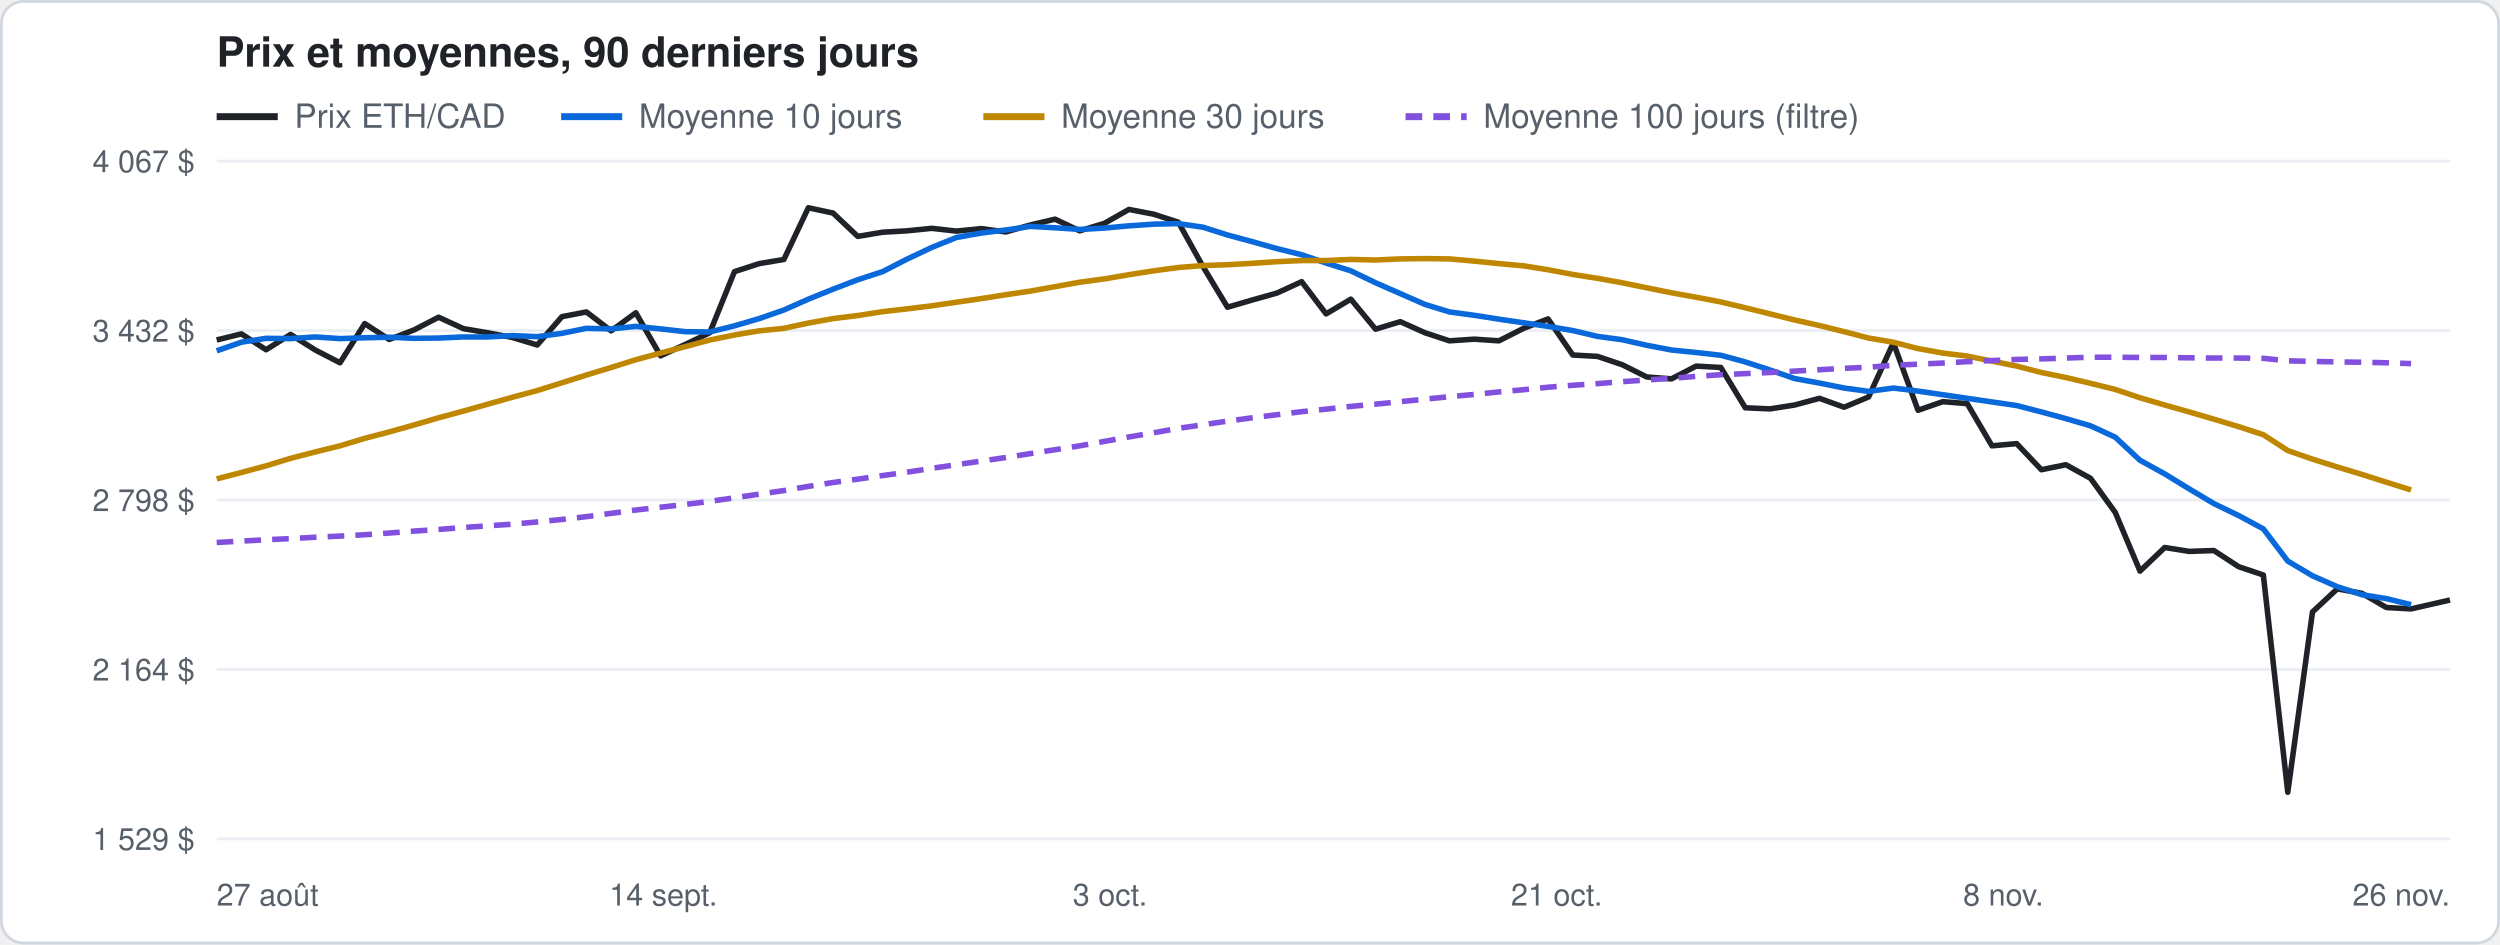
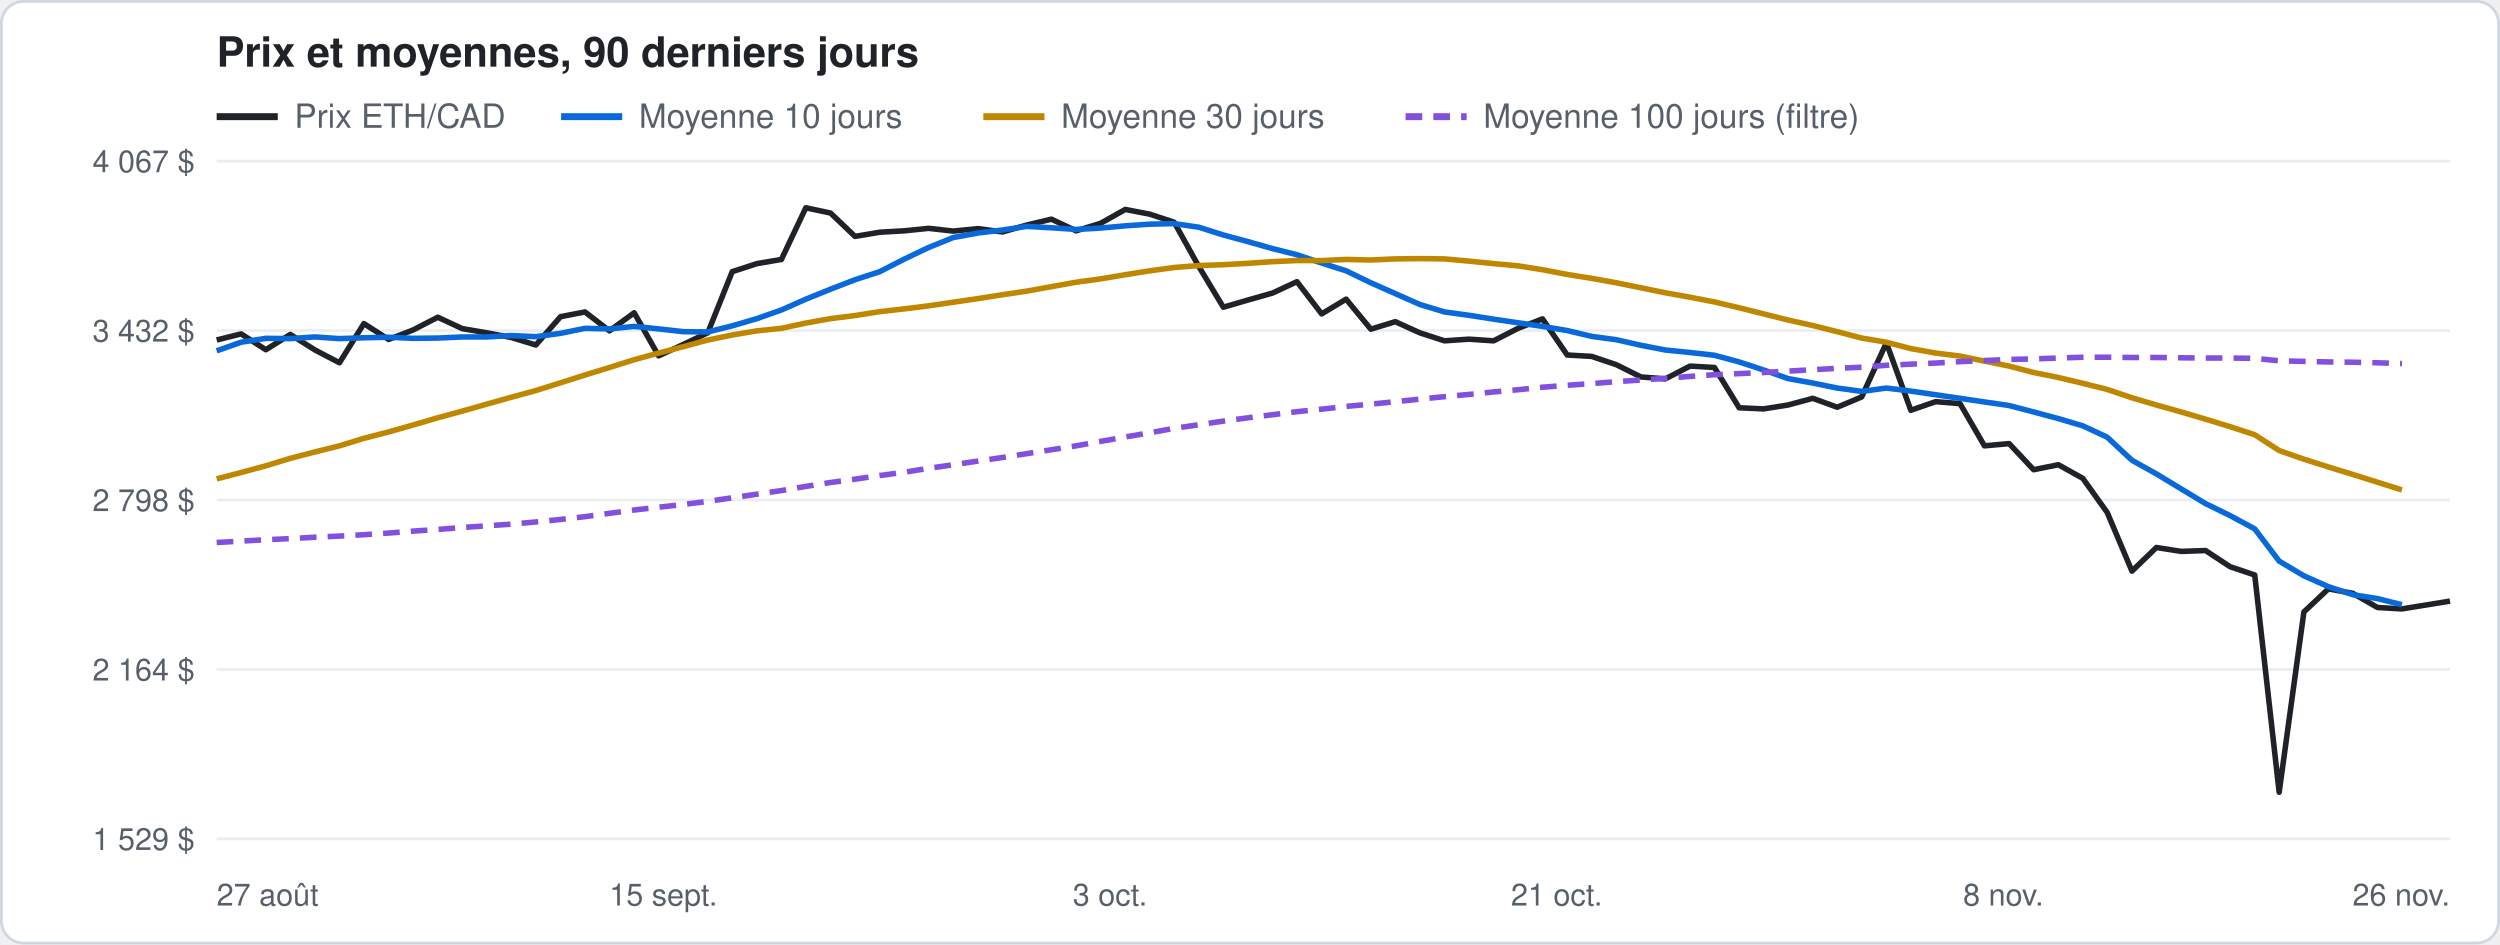
<svg xmlns="http://www.w3.org/2000/svg" width="900" height="340" viewBox="0 0 900 340" font-family="-apple-system, Segoe UI, Helvetica, Arial, sans-serif">
  <rect x="0.5" y="0.5" width="899" height="339" rx="8" fill="#ffffff" stroke="#d0d7de" />
  <text x="78" y="24" font-size="15" font-weight="600" fill="#1f2328">Prix et moyennes, 90 derniers jours</text>
  <line x1="78" y1="42" x2="100" y2="42" stroke="#1f2328" stroke-width="2.5" />
  <text x="106" y="46" font-size="12" fill="#57606a">Prix ETH/CAD</text>
  <line x1="202" y1="42" x2="224" y2="42" stroke="#0969da" stroke-width="2.5" />
  <text x="230" y="46" font-size="12" fill="#57606a">Moyenne 10 jours</text>
  <line x1="354" y1="42" x2="376" y2="42" stroke="#bf8700" stroke-width="2.5" />
  <text x="382" y="46" font-size="12" fill="#57606a">Moyenne 30 jours</text>
  <line x1="506" y1="42" x2="528" y2="42" stroke="#8250df" stroke-width="2.5" stroke-dasharray="6 4" />
  <text x="534" y="46" font-size="12" fill="#57606a">Moyenne 100 jours (filtre)</text>
  <line x1="78" y1="302.0" x2="882" y2="302.0" stroke="#eaeef2" />
  <text x="70" y="306.0" font-size="11" fill="#57606a" text-anchor="end">1 529 $</text>
  <line x1="78" y1="241.0" x2="882" y2="241.0" stroke="#eaeef2" />
  <text x="70" y="245.0" font-size="11" fill="#57606a" text-anchor="end">2 164 $</text>
  <line x1="78" y1="180.0" x2="882" y2="180.0" stroke="#eaeef2" />
  <text x="70" y="184.0" font-size="11" fill="#57606a" text-anchor="end">2 798 $</text>
  <line x1="78" y1="119.0" x2="882" y2="119.0" stroke="#eaeef2" />
  <text x="70" y="123.0" font-size="11" fill="#57606a" text-anchor="end">3 432 $</text>
  <line x1="78" y1="58.0" x2="882" y2="58.0" stroke="#eaeef2" />
  <text x="70" y="62.0" font-size="11" fill="#57606a" text-anchor="end">4 067 $</text>
  <text x="78.0" y="326" font-size="11" fill="#57606a" text-anchor="start">27 août</text>
-   <text x="238.8" y="326" font-size="11" fill="#57606a" text-anchor="middle">14 sept.</text>
+   <text x="238.8" y="326" font-size="11" fill="#57606a" text-anchor="middle">15 sept.</text>
  <text x="399.6" y="326" font-size="11" fill="#57606a" text-anchor="middle">3 oct.</text>
  <text x="560.4" y="326" font-size="11" fill="#57606a" text-anchor="middle">21 oct.</text>
  <text x="721.2" y="326" font-size="11" fill="#57606a" text-anchor="middle">8 nov.</text>
  <text x="882.0" y="326" font-size="11" fill="#57606a" text-anchor="end">26 nov.</text>
-   <polyline points="78.0,122.4 86.9,120.2 95.8,125.9 104.6,120.4 113.5,126.0 122.4,130.6 131.3,116.5 140.1,122.2 149.0,118.8 157.9,114.2 166.8,118.3 175.6,119.8 184.5,121.5 193.4,124.2 202.3,114.0 211.1,112.3 220.0,119.1 228.9,112.6 237.8,128.1 246.7,124.0 255.5,119.8 264.4,97.8 273.3,94.9 282.2,93.4 291.0,74.8 299.9,76.7 308.8,85.1 317.7,83.6 326.5,83.1 335.4,82.2 344.3,83.2 353.2,82.3 362.1,83.5 370.9,81.0 379.8,78.9 388.7,83.1 397.6,80.4 406.4,75.4 415.3,77.1 424.2,80.0 433.1,96.0 441.9,110.6 450.8,108.0 459.7,105.5 468.6,101.4 477.4,113.0 486.3,107.7 495.2,118.5 504.1,115.8 513.0,119.8 521.8,122.7 530.7,122.1 539.6,122.7 548.5,118.2 557.3,114.8 566.2,127.8 575.1,128.3 584.0,131.3 592.8,135.7 601.7,136.4 610.6,131.8 619.5,132.3 628.3,146.8 637.2,147.2 646.1,145.8 655.0,143.4 663.9,146.6 672.7,142.9 681.6,123.4 690.5,147.7 699.4,144.6 708.2,145.3 717.1,160.5 726.0,159.7 734.9,169.1 743.7,167.3 752.6,172.2 761.5,184.5 770.4,205.6 779.3,197.1 788.1,198.5 797.0,198.2 805.9,204.0 814.8,207.0 823.6,285.2 832.5,220.3 841.4,212.0 850.3,213.6 859.1,218.7 868.0,219.2 882.0,216.0" fill="none" stroke="#1f2328" stroke-width="2" stroke-linejoin="round" />
-   <polyline points="78.0,126.3 86.9,123.2 95.8,121.8 104.6,121.9 113.5,121.3 122.4,121.9 131.3,121.6 140.1,121.4 149.0,121.8 157.9,121.7 166.8,121.3 175.6,121.3 184.5,120.8 193.4,121.2 202.3,120.0 211.1,118.2 220.0,118.4 228.9,117.5 237.8,118.4 246.7,119.4 255.5,119.5 264.4,117.3 273.3,114.7 282.2,111.6 291.0,107.7 299.9,104.1 308.8,100.7 317.7,97.8 326.5,93.3 335.4,89.1 344.3,85.5 353.2,83.9 362.1,82.8 370.9,81.5 379.8,82.0 388.7,82.6 397.6,82.1 406.4,81.3 415.3,80.7 424.2,80.5 433.1,81.8 441.9,84.6 450.8,87.0 459.7,89.5 468.6,91.7 477.4,94.7 486.3,97.5 495.2,101.8 504.1,105.7 513.0,109.6 521.8,112.3 530.7,113.5 539.6,114.9 548.5,116.2 557.3,117.5 566.2,119.0 575.1,121.1 584.0,122.3 592.8,124.3 601.7,126.0 610.6,126.9 619.5,127.9 628.3,130.3 637.2,133.2 646.1,136.3 655.0,137.9 663.9,139.7 672.7,140.9 681.6,139.7 690.5,140.8 699.4,142.1 708.2,143.4 717.1,144.7 726.0,146.0 734.9,148.3 743.7,150.7 752.6,153.3 761.5,157.4 770.4,165.7 779.3,170.6 788.1,176.0 797.0,181.3 805.9,185.6 814.8,190.4 823.6,202.0 832.5,207.3 841.4,211.2 850.3,214.1 859.1,215.5 868.0,217.7" fill="none" stroke="#0969da" stroke-width="2" stroke-linejoin="round" />
-   <polyline points="78.0,172.4 86.9,170.1 95.8,167.7 104.6,165.0 113.5,162.7 122.4,160.5 131.3,157.8 140.1,155.5 149.0,153.0 157.9,150.4 166.8,148.0 175.6,145.5 184.5,143.0 193.4,140.6 202.3,137.8 211.1,135.0 220.0,132.3 228.9,129.5 237.8,127.1 246.7,124.8 255.5,122.4 264.4,120.6 273.3,119.1 282.2,118.2 291.0,116.3 299.9,114.7 308.8,113.6 317.7,112.2 326.5,111.2 335.4,110.1 344.3,108.8 353.2,107.5 362.1,106.1 370.9,104.8 379.8,103.2 388.7,101.6 397.6,100.4 406.4,98.9 415.3,97.5 424.2,96.3 433.1,95.6 441.9,95.3 450.8,94.8 459.7,94.2 468.6,93.8 477.4,93.8 486.3,93.4 495.2,93.6 504.1,93.2 513.0,93.1 521.8,93.2 530.7,94.0 539.6,94.9 548.5,95.7 557.3,97.1 566.2,98.8 575.1,100.2 584.0,101.8 592.8,103.6 601.7,105.4 610.6,107.0 619.5,108.7 628.3,110.8 637.2,113.0 646.1,115.2 655.0,117.2 663.9,119.4 672.7,121.7 681.6,123.2 690.5,125.5 699.4,127.1 708.2,128.2 717.1,130.0 726.0,131.8 734.9,134.1 743.7,135.9 752.6,138.0 761.5,140.2 770.4,143.2 779.3,145.8 788.1,148.3 797.0,150.9 805.9,153.6 814.8,156.5 823.6,162.2 832.5,165.3 841.4,168.1 850.3,170.8 859.1,173.6 868.0,176.4" fill="none" stroke="#bf8700" stroke-width="2" stroke-linejoin="round" />
-   <polyline points="78.0,195.3 86.9,194.8 95.8,194.3 104.6,193.9 113.5,193.4 122.4,193.0 131.3,192.5 140.1,191.9 149.0,191.2 157.9,190.6 166.8,189.9 175.6,189.3 184.5,188.7 193.4,187.9 202.3,187.0 211.1,186.0 220.0,184.8 228.9,183.6 237.8,182.6 246.7,181.6 255.5,180.5 264.4,179.2 273.3,177.9 282.2,176.6 291.0,175.1 299.9,173.7 308.8,172.5 317.7,171.2 326.5,170.0 335.4,168.6 344.3,167.3 353.2,166.0 362.1,164.7 370.9,163.3 379.8,161.9 388.7,160.5 397.6,158.9 406.4,157.3 415.3,155.8 424.2,154.2 433.1,152.9 441.9,151.6 450.8,150.4 459.7,149.3 468.6,148.2 477.4,147.3 486.3,146.3 495.2,145.5 504.1,144.6 513.0,143.7 521.8,142.8 530.7,142.0 539.6,141.1 548.5,140.3 557.3,139.4 566.2,138.7 575.1,138.1 584.0,137.4 592.8,136.8 601.7,136.2 610.6,135.5 619.5,134.9 628.3,134.5 637.2,134.1 646.1,133.6 655.0,133.1 663.9,132.6 672.7,132.2 681.6,131.5 690.5,131.1 699.4,130.7 708.2,130.2 717.1,129.8 726.0,129.4 734.9,129.2 743.7,128.9 752.6,128.6 761.5,128.6 770.4,128.7 779.3,128.7 788.1,128.8 797.0,128.9 805.9,128.9 814.8,129.0 823.6,129.9 832.5,130.1 841.4,130.3 850.3,130.4 859.1,130.6 868.0,130.9" fill="none" stroke="#8250df" stroke-width="2" stroke-linejoin="round" stroke-dasharray="6 4" />
+   <polyline points="78.0,122.4 86.8,120.2 95.7,125.9 104.5,120.4 113.4,126.0 122.2,130.6 131.0,116.5 139.9,122.2 148.7,118.8 157.6,114.2 166.4,118.3 175.2,119.8 184.1,121.5 192.9,124.2 201.8,114.0 210.6,112.3 219.4,119.1 228.3,112.6 237.1,128.1 246.0,124.0 254.8,119.8 263.6,97.8 272.5,94.9 281.3,93.4 290.1,74.8 299.0,76.7 307.8,85.1 316.7,83.6 325.5,83.1 334.3,82.2 343.2,83.2 352.0,82.3 360.9,83.5 369.7,81.0 378.5,78.9 387.4,83.1 396.2,80.4 405.1,75.4 413.9,77.1 422.7,80.0 431.6,96.0 440.4,110.6 449.3,108.0 458.1,105.5 466.9,101.4 475.8,113.0 484.6,107.7 493.5,118.5 502.3,115.8 511.1,119.8 520.0,122.7 528.8,122.1 537.7,122.7 546.5,118.2 555.3,114.8 564.2,127.8 573.0,128.3 581.9,131.3 590.7,135.7 599.5,136.4 608.4,131.8 617.2,132.3 626.1,146.8 634.9,147.2 643.7,145.8 652.6,143.4 661.4,146.6 670.2,142.9 679.1,123.4 687.9,147.7 696.8,144.6 705.6,145.3 714.4,160.5 723.3,159.7 732.1,169.1 741.0,167.3 749.8,172.2 758.6,184.5 767.5,205.6 776.3,197.1 785.2,198.5 794.0,198.2 802.8,204.0 811.7,207.0 820.5,285.2 829.4,220.3 838.2,212.0 847.0,213.6 855.9,218.7 864.7,219.2 882.0,216.4" fill="none" stroke="#1f2328" stroke-width="2" stroke-linejoin="round" />
+   <polyline points="78.0,126.3 86.8,123.2 95.7,121.8 104.5,121.9 113.4,121.3 122.2,121.9 131.0,121.6 139.9,121.4 148.7,121.8 157.6,121.7 166.4,121.3 175.2,121.3 184.1,120.8 192.9,121.2 201.8,120.0 210.6,118.2 219.4,118.4 228.3,117.5 237.1,118.4 246.0,119.4 254.8,119.5 263.6,117.3 272.5,114.7 281.3,111.6 290.1,107.7 299.0,104.1 307.8,100.7 316.7,97.8 325.5,93.3 334.3,89.1 343.2,85.5 352.0,83.9 360.9,82.8 369.7,81.5 378.5,82.0 387.4,82.6 396.2,82.1 405.1,81.3 413.9,80.7 422.7,80.5 431.6,81.8 440.4,84.6 449.3,87.0 458.1,89.5 466.9,91.7 475.8,94.7 484.6,97.5 493.5,101.8 502.3,105.7 511.1,109.6 520.0,112.3 528.8,113.5 537.7,114.9 546.5,116.2 555.3,117.5 564.2,119.0 573.0,121.1 581.9,122.3 590.7,124.3 599.5,126.0 608.4,126.9 617.2,127.9 626.1,130.3 634.9,133.2 643.7,136.3 652.6,137.9 661.4,139.7 670.2,140.9 679.1,139.7 687.9,140.8 696.8,142.1 705.6,143.4 714.4,144.7 723.3,146.0 732.1,148.3 741.0,150.7 749.8,153.3 758.6,157.4 767.5,165.7 776.3,170.6 785.2,176.0 794.0,181.3 802.8,185.6 811.7,190.4 820.5,202.0 829.4,207.3 838.2,211.2 847.0,214.1 855.9,215.5 864.7,217.7" fill="none" stroke="#0969da" stroke-width="2" stroke-linejoin="round" />
+   <polyline points="78.0,172.4 86.8,170.1 95.7,167.7 104.5,165.0 113.4,162.7 122.2,160.5 131.0,157.8 139.9,155.5 148.7,153.0 157.6,150.4 166.4,148.0 175.2,145.5 184.1,143.0 192.9,140.6 201.8,137.8 210.6,135.0 219.4,132.3 228.3,129.5 237.1,127.1 246.0,124.8 254.8,122.4 263.6,120.6 272.5,119.1 281.3,118.2 290.1,116.3 299.0,114.7 307.8,113.6 316.7,112.2 325.5,111.2 334.3,110.1 343.2,108.8 352.0,107.5 360.9,106.1 369.7,104.8 378.5,103.2 387.4,101.6 396.2,100.4 405.1,98.9 413.9,97.5 422.7,96.3 431.6,95.6 440.4,95.3 449.3,94.8 458.1,94.2 466.9,93.8 475.8,93.8 484.6,93.4 493.5,93.6 502.3,93.2 511.1,93.1 520.0,93.2 528.8,94.0 537.7,94.9 546.5,95.7 555.3,97.1 564.2,98.8 573.0,100.2 581.9,101.8 590.7,103.6 599.5,105.4 608.4,107.0 617.2,108.7 626.1,110.8 634.9,113.0 643.7,115.2 652.6,117.2 661.4,119.4 670.2,121.7 679.1,123.2 687.9,125.5 696.8,127.1 705.6,128.2 714.4,130.0 723.3,131.8 732.1,134.1 741.0,135.9 749.8,138.0 758.6,140.2 767.5,143.2 776.3,145.8 785.2,148.3 794.0,150.9 802.8,153.6 811.7,156.5 820.5,162.2 829.4,165.3 838.2,168.1 847.0,170.8 855.9,173.6 864.7,176.4" fill="none" stroke="#bf8700" stroke-width="2" stroke-linejoin="round" />
+   <polyline points="78.0,195.3 86.8,194.8 95.7,194.3 104.5,193.9 113.4,193.4 122.2,193.0 131.0,192.5 139.9,191.9 148.7,191.2 157.6,190.6 166.4,189.9 175.2,189.3 184.1,188.7 192.9,187.9 201.8,187.0 210.6,186.0 219.4,184.8 228.3,183.6 237.1,182.6 246.0,181.6 254.8,180.5 263.6,179.2 272.5,177.9 281.3,176.6 290.1,175.1 299.0,173.7 307.8,172.5 316.7,171.2 325.5,170.0 334.3,168.6 343.2,167.3 352.0,166.0 360.9,164.7 369.7,163.3 378.5,161.9 387.4,160.5 396.2,158.9 405.1,157.3 413.9,155.8 422.7,154.2 431.6,152.9 440.4,151.6 449.3,150.4 458.1,149.3 466.9,148.2 475.8,147.3 484.6,146.3 493.5,145.5 502.3,144.6 511.1,143.7 520.0,142.8 528.8,142.0 537.7,141.1 546.5,140.3 555.3,139.4 564.2,138.7 573.0,138.1 581.9,137.4 590.7,136.8 599.5,136.2 608.4,135.5 617.2,134.9 626.1,134.5 634.9,134.1 643.7,133.6 652.6,133.1 661.4,132.6 670.2,132.2 679.1,131.5 687.9,131.1 696.8,130.7 705.6,130.2 714.4,129.8 723.3,129.4 732.1,129.2 741.0,128.9 749.8,128.6 758.6,128.6 767.5,128.7 776.3,128.7 785.2,128.8 794.0,128.9 802.8,128.9 811.7,129.0 820.5,129.9 829.4,130.1 838.2,130.3 847.0,130.4 855.9,130.6 864.7,130.9" fill="none" stroke="#8250df" stroke-width="2" stroke-linejoin="round" stroke-dasharray="6 4" />
</svg>
